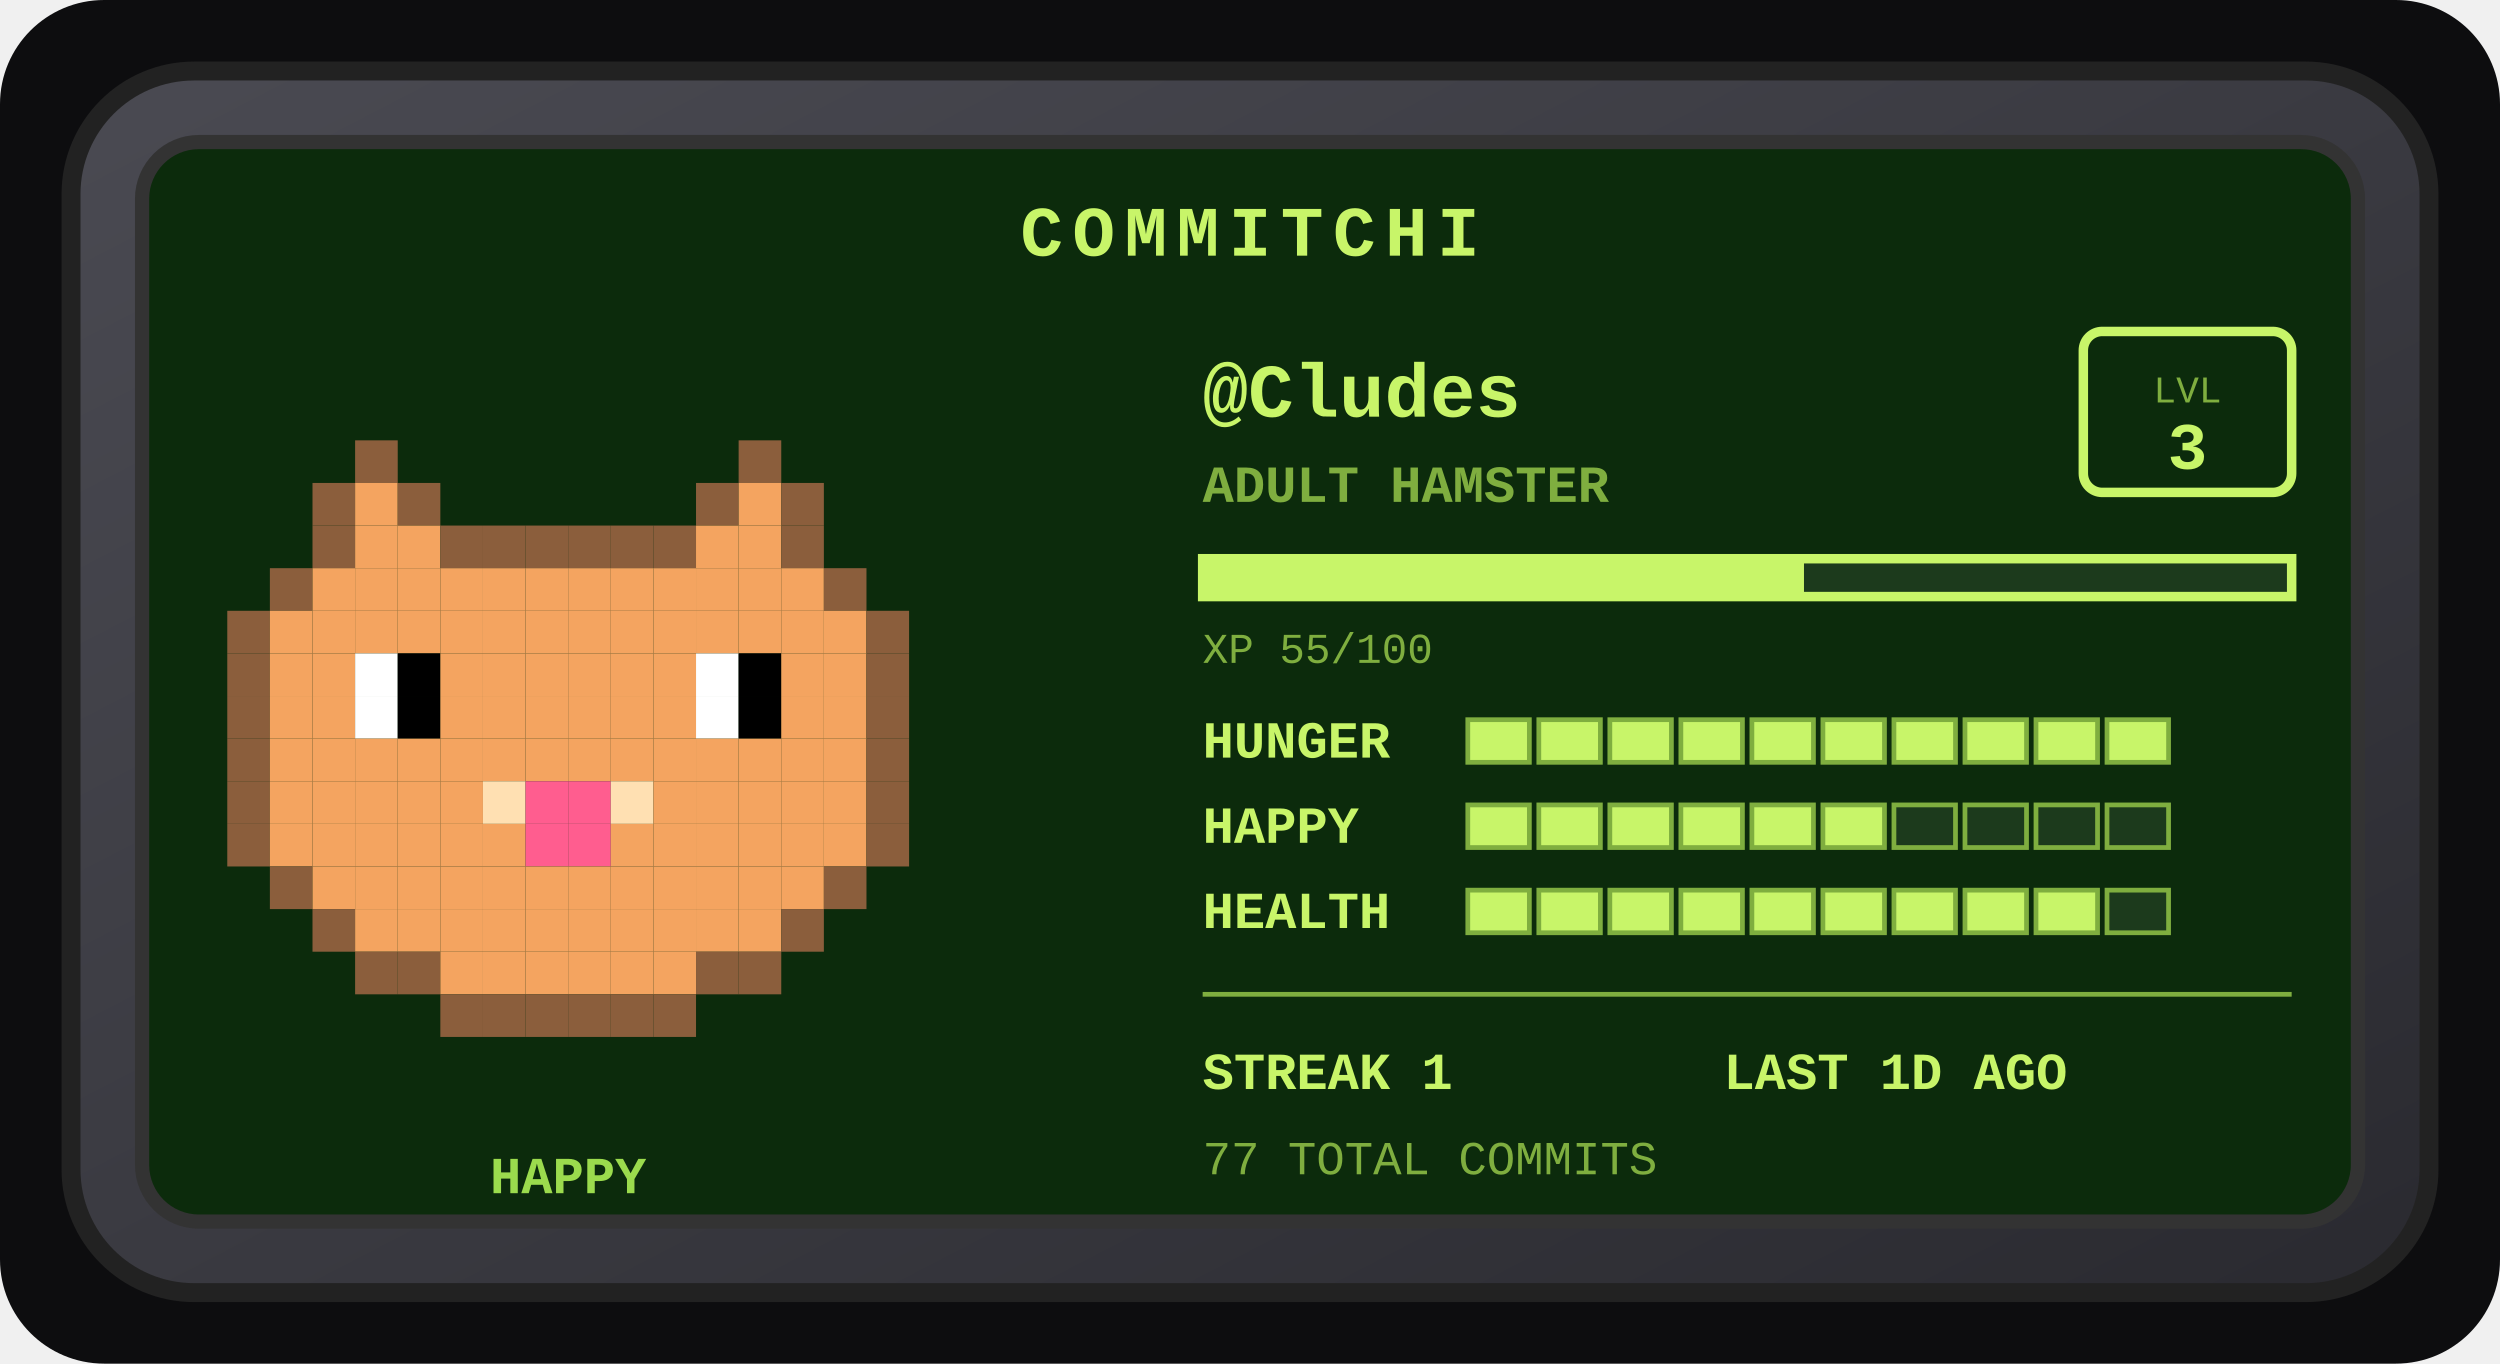
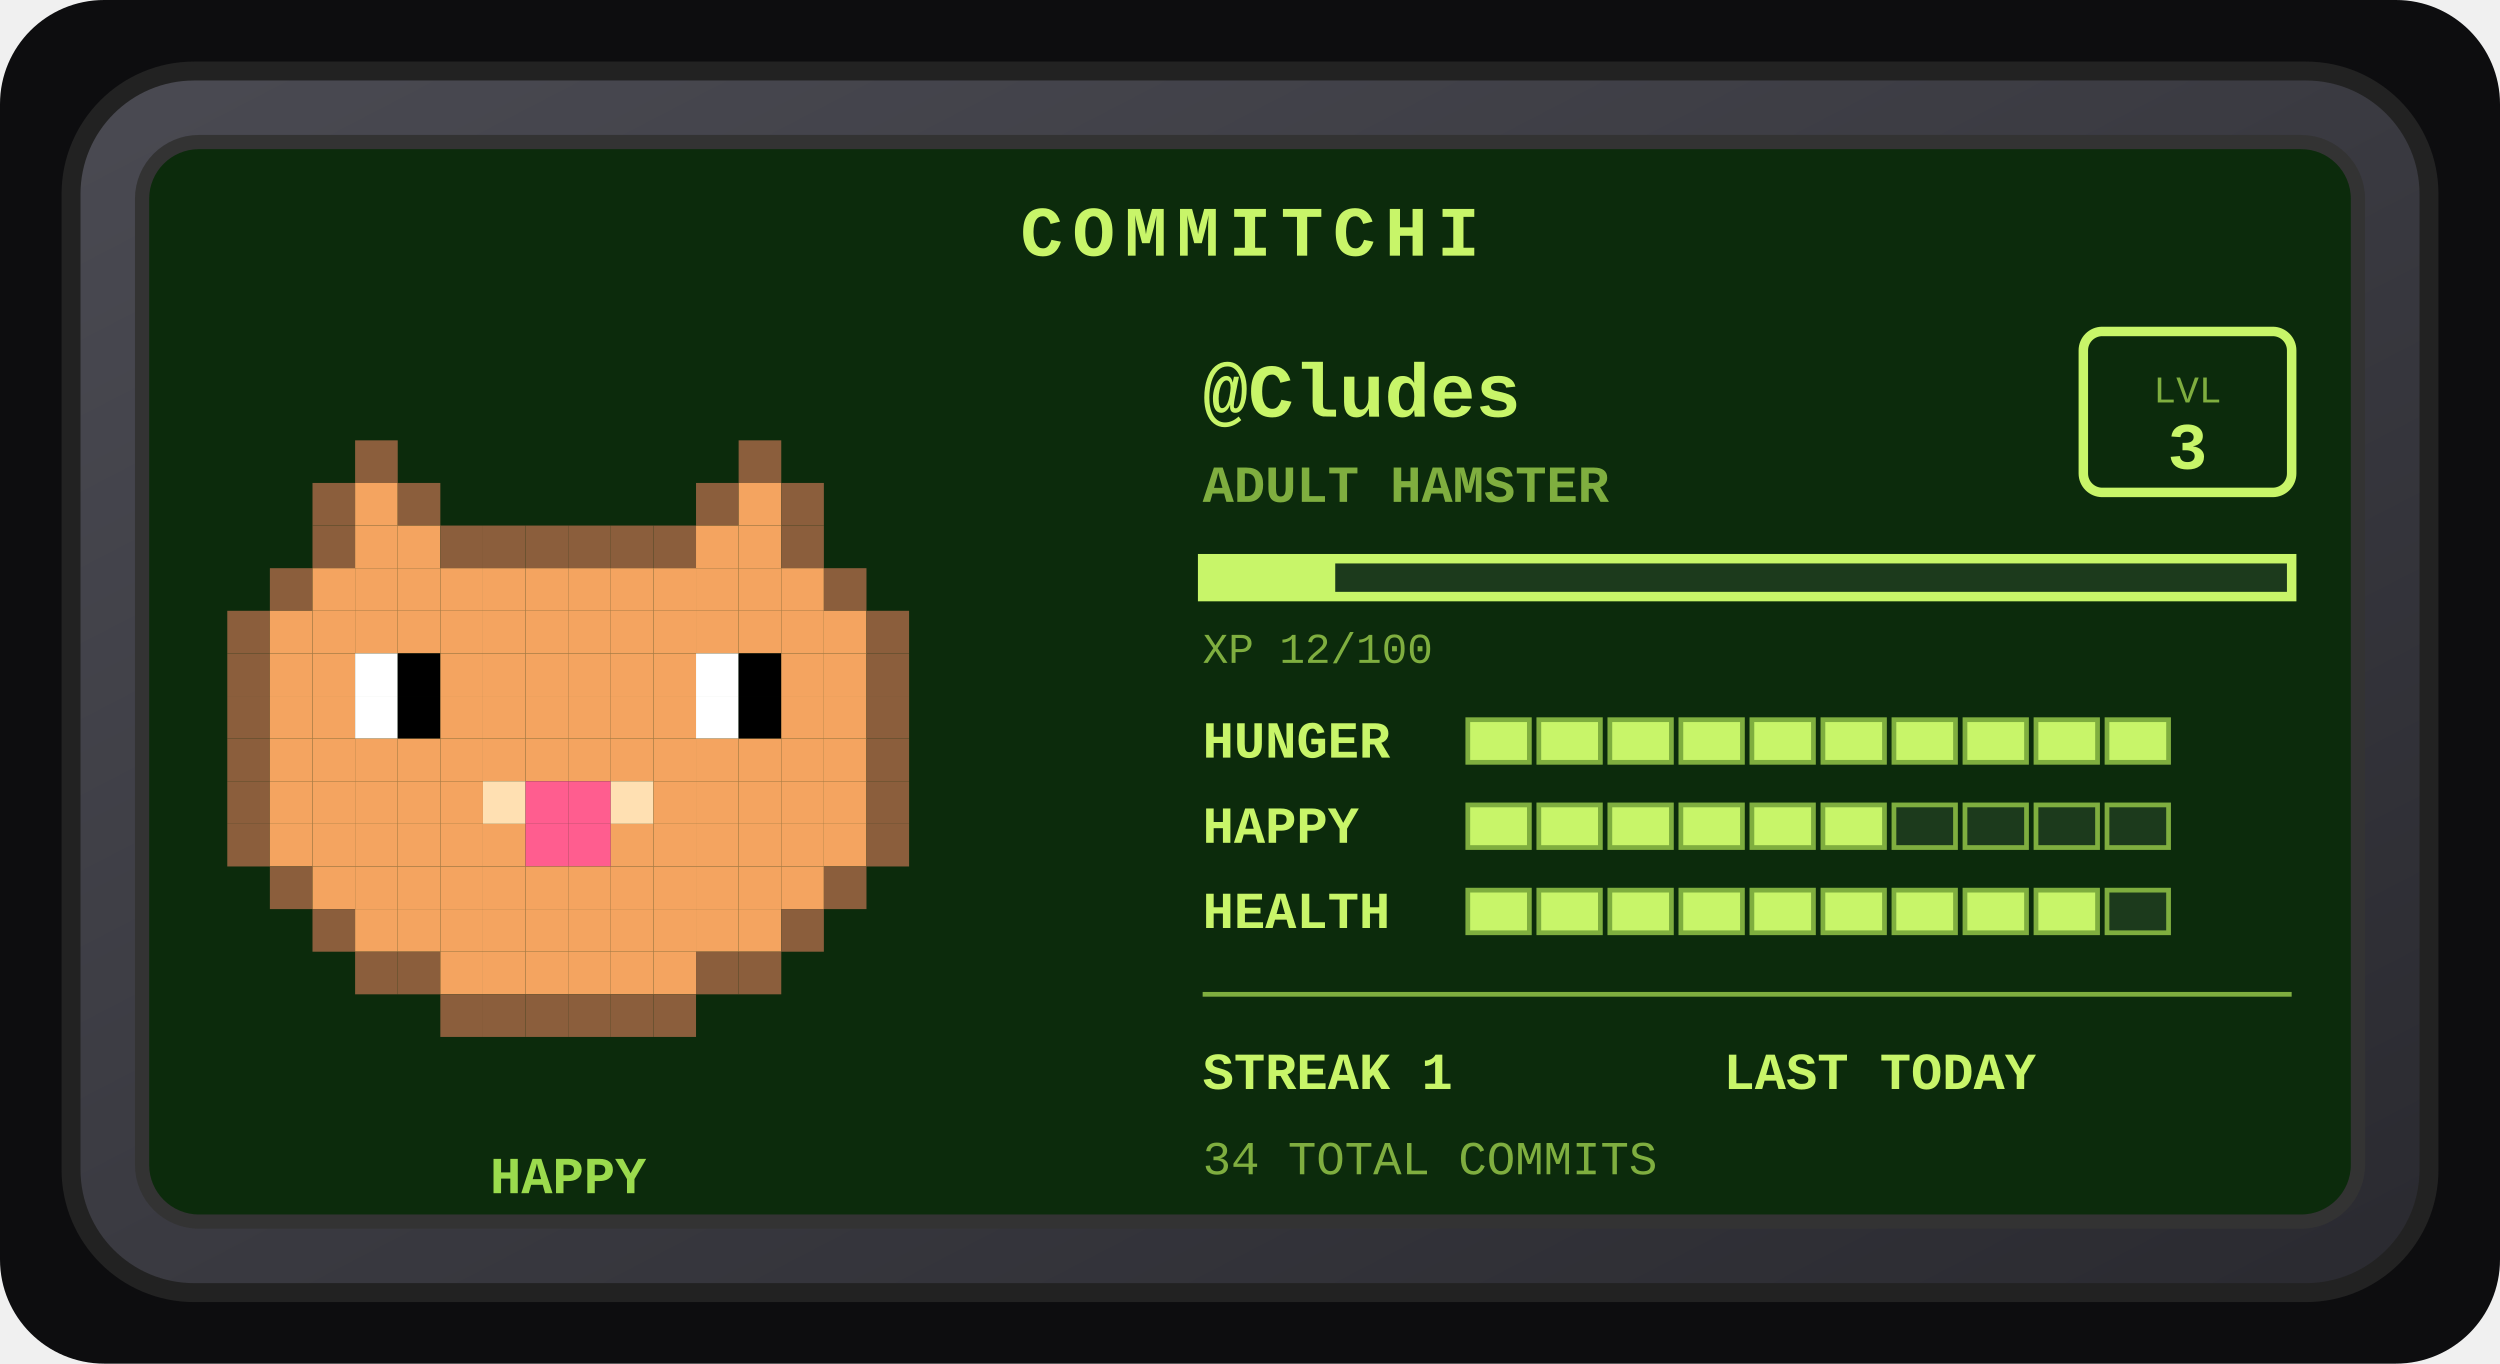
<svg xmlns="http://www.w3.org/2000/svg" width="528" height="288" viewBox="0 0 528 288" role="img" aria-label="Commitchi pet for Cludes">
  <defs>
    <linearGradient id="shell" x1="0" y1="0" x2="1" y2="1">
      <stop offset="0" stop-color="#4a4a52" />
      <stop offset="1" stop-color="#2a2a30" />
    </linearGradient>
  </defs>
  <rect x="0" y="0" width="528" height="288" rx="22" fill="#0d0d0f" />
  <g transform="translate(14, 14)">
    <rect x="1" y="1" width="498" height="258" rx="26" fill="url(#shell)" stroke="#222" stroke-width="4" />
    <rect x="16" y="16" width="468" height="228" rx="12" fill="#0c2b0c" stroke="#333" stroke-width="3" />
    <text x="250" y="40" text-anchor="middle" font-family="'Courier New',monospace" font-size="15" font-weight="bold" letter-spacing="2" fill="#c8f569">COMMITCHI</text>
    <g>
      <rect x="61" y="79" width="9" height="9" fill="#8b5e3c" />
      <rect x="142" y="79" width="9" height="9" fill="#8b5e3c" />
      <rect x="52" y="88" width="9" height="9" fill="#8b5e3c" />
      <rect x="61" y="88" width="9" height="9" fill="#f4a460" />
      <rect x="70" y="88" width="9" height="9" fill="#8b5e3c" />
      <rect x="133" y="88" width="9" height="9" fill="#8b5e3c" />
      <rect x="142" y="88" width="9" height="9" fill="#f4a460" />
      <rect x="151" y="88" width="9" height="9" fill="#8b5e3c" />
      <rect x="52" y="97" width="9" height="9" fill="#8b5e3c" />
      <rect x="61" y="97" width="9" height="9" fill="#f4a460" />
      <rect x="70" y="97" width="9" height="9" fill="#f4a460" />
      <rect x="79" y="97" width="9" height="9" fill="#8b5e3c" />
      <rect x="88" y="97" width="9" height="9" fill="#8b5e3c" />
      <rect x="97" y="97" width="9" height="9" fill="#8b5e3c" />
      <rect x="106" y="97" width="9" height="9" fill="#8b5e3c" />
      <rect x="115" y="97" width="9" height="9" fill="#8b5e3c" />
      <rect x="124" y="97" width="9" height="9" fill="#8b5e3c" />
      <rect x="133" y="97" width="9" height="9" fill="#f4a460" />
      <rect x="142" y="97" width="9" height="9" fill="#f4a460" />
      <rect x="151" y="97" width="9" height="9" fill="#8b5e3c" />
      <rect x="43" y="106" width="9" height="9" fill="#8b5e3c" />
      <rect x="52" y="106" width="9" height="9" fill="#f4a460" />
      <rect x="61" y="106" width="9" height="9" fill="#f4a460" />
      <rect x="70" y="106" width="9" height="9" fill="#f4a460" />
      <rect x="79" y="106" width="9" height="9" fill="#f4a460" />
      <rect x="88" y="106" width="9" height="9" fill="#f4a460" />
      <rect x="97" y="106" width="9" height="9" fill="#f4a460" />
      <rect x="106" y="106" width="9" height="9" fill="#f4a460" />
      <rect x="115" y="106" width="9" height="9" fill="#f4a460" />
      <rect x="124" y="106" width="9" height="9" fill="#f4a460" />
      <rect x="133" y="106" width="9" height="9" fill="#f4a460" />
      <rect x="142" y="106" width="9" height="9" fill="#f4a460" />
      <rect x="151" y="106" width="9" height="9" fill="#f4a460" />
      <rect x="160" y="106" width="9" height="9" fill="#8b5e3c" />
      <rect x="34" y="115" width="9" height="9" fill="#8b5e3c" />
      <rect x="43" y="115" width="9" height="9" fill="#f4a460" />
      <rect x="52" y="115" width="9" height="9" fill="#f4a460" />
      <rect x="61" y="115" width="9" height="9" fill="#f4a460" />
      <rect x="70" y="115" width="9" height="9" fill="#f4a460" />
      <rect x="79" y="115" width="9" height="9" fill="#f4a460" />
      <rect x="88" y="115" width="9" height="9" fill="#f4a460" />
      <rect x="97" y="115" width="9" height="9" fill="#f4a460" />
      <rect x="106" y="115" width="9" height="9" fill="#f4a460" />
      <rect x="115" y="115" width="9" height="9" fill="#f4a460" />
      <rect x="124" y="115" width="9" height="9" fill="#f4a460" />
      <rect x="133" y="115" width="9" height="9" fill="#f4a460" />
      <rect x="142" y="115" width="9" height="9" fill="#f4a460" />
      <rect x="151" y="115" width="9" height="9" fill="#f4a460" />
      <rect x="160" y="115" width="9" height="9" fill="#f4a460" />
      <rect x="169" y="115" width="9" height="9" fill="#8b5e3c" />
      <rect x="34" y="124" width="9" height="9" fill="#8b5e3c" />
      <rect x="43" y="124" width="9" height="9" fill="#f4a460" />
      <rect x="52" y="124" width="9" height="9" fill="#f4a460" />
      <rect x="61" y="124" width="9" height="9" fill="#ffffff" />
      <rect x="70" y="124" width="9" height="9" fill="#000000" />
      <rect x="79" y="124" width="9" height="9" fill="#f4a460" />
      <rect x="88" y="124" width="9" height="9" fill="#f4a460" />
      <rect x="97" y="124" width="9" height="9" fill="#f4a460" />
      <rect x="106" y="124" width="9" height="9" fill="#f4a460" />
      <rect x="115" y="124" width="9" height="9" fill="#f4a460" />
      <rect x="124" y="124" width="9" height="9" fill="#f4a460" />
      <rect x="133" y="124" width="9" height="9" fill="#ffffff" />
      <rect x="142" y="124" width="9" height="9" fill="#000000" />
      <rect x="151" y="124" width="9" height="9" fill="#f4a460" />
      <rect x="160" y="124" width="9" height="9" fill="#f4a460" />
      <rect x="169" y="124" width="9" height="9" fill="#8b5e3c" />
      <rect x="34" y="133" width="9" height="9" fill="#8b5e3c" />
      <rect x="43" y="133" width="9" height="9" fill="#f4a460" />
      <rect x="52" y="133" width="9" height="9" fill="#f4a460" />
      <rect x="61" y="133" width="9" height="9" fill="#ffffff" />
      <rect x="70" y="133" width="9" height="9" fill="#000000" />
      <rect x="79" y="133" width="9" height="9" fill="#f4a460" />
      <rect x="88" y="133" width="9" height="9" fill="#f4a460" />
      <rect x="97" y="133" width="9" height="9" fill="#f4a460" />
      <rect x="106" y="133" width="9" height="9" fill="#f4a460" />
      <rect x="115" y="133" width="9" height="9" fill="#f4a460" />
      <rect x="124" y="133" width="9" height="9" fill="#f4a460" />
      <rect x="133" y="133" width="9" height="9" fill="#ffffff" />
      <rect x="142" y="133" width="9" height="9" fill="#000000" />
      <rect x="151" y="133" width="9" height="9" fill="#f4a460" />
      <rect x="160" y="133" width="9" height="9" fill="#f4a460" />
      <rect x="169" y="133" width="9" height="9" fill="#8b5e3c" />
      <rect x="34" y="142" width="9" height="9" fill="#8b5e3c" />
      <rect x="43" y="142" width="9" height="9" fill="#f4a460" />
      <rect x="52" y="142" width="9" height="9" fill="#f4a460" />
      <rect x="61" y="142" width="9" height="9" fill="#f4a460" />
      <rect x="70" y="142" width="9" height="9" fill="#f4a460" />
      <rect x="79" y="142" width="9" height="9" fill="#f4a460" />
      <rect x="88" y="142" width="9" height="9" fill="#f4a460" />
      <rect x="97" y="142" width="9" height="9" fill="#f4a460" />
      <rect x="106" y="142" width="9" height="9" fill="#f4a460" />
      <rect x="115" y="142" width="9" height="9" fill="#f4a460" />
      <rect x="124" y="142" width="9" height="9" fill="#f4a460" />
      <rect x="133" y="142" width="9" height="9" fill="#f4a460" />
      <rect x="142" y="142" width="9" height="9" fill="#f4a460" />
      <rect x="151" y="142" width="9" height="9" fill="#f4a460" />
      <rect x="160" y="142" width="9" height="9" fill="#f4a460" />
      <rect x="169" y="142" width="9" height="9" fill="#8b5e3c" />
      <rect x="34" y="151" width="9" height="9" fill="#8b5e3c" />
      <rect x="43" y="151" width="9" height="9" fill="#f4a460" />
      <rect x="52" y="151" width="9" height="9" fill="#f4a460" />
      <rect x="61" y="151" width="9" height="9" fill="#f4a460" />
      <rect x="70" y="151" width="9" height="9" fill="#f4a460" />
      <rect x="79" y="151" width="9" height="9" fill="#f4a460" />
      <rect x="88" y="151" width="9" height="9" fill="#ffe0b2" />
      <rect x="97" y="151" width="9" height="9" fill="#ff5d8f" />
      <rect x="106" y="151" width="9" height="9" fill="#ff5d8f" />
      <rect x="115" y="151" width="9" height="9" fill="#ffe0b2" />
      <rect x="124" y="151" width="9" height="9" fill="#f4a460" />
      <rect x="133" y="151" width="9" height="9" fill="#f4a460" />
      <rect x="142" y="151" width="9" height="9" fill="#f4a460" />
      <rect x="151" y="151" width="9" height="9" fill="#f4a460" />
      <rect x="160" y="151" width="9" height="9" fill="#f4a460" />
      <rect x="169" y="151" width="9" height="9" fill="#8b5e3c" />
      <rect x="34" y="160" width="9" height="9" fill="#8b5e3c" />
      <rect x="43" y="160" width="9" height="9" fill="#f4a460" />
      <rect x="52" y="160" width="9" height="9" fill="#f4a460" />
      <rect x="61" y="160" width="9" height="9" fill="#f4a460" />
      <rect x="70" y="160" width="9" height="9" fill="#f4a460" />
      <rect x="79" y="160" width="9" height="9" fill="#f4a460" />
      <rect x="88" y="160" width="9" height="9" fill="#f4a460" />
      <rect x="97" y="160" width="9" height="9" fill="#ff5d8f" />
      <rect x="106" y="160" width="9" height="9" fill="#ff5d8f" />
      <rect x="115" y="160" width="9" height="9" fill="#f4a460" />
      <rect x="124" y="160" width="9" height="9" fill="#f4a460" />
      <rect x="133" y="160" width="9" height="9" fill="#f4a460" />
      <rect x="142" y="160" width="9" height="9" fill="#f4a460" />
      <rect x="151" y="160" width="9" height="9" fill="#f4a460" />
      <rect x="160" y="160" width="9" height="9" fill="#f4a460" />
      <rect x="169" y="160" width="9" height="9" fill="#8b5e3c" />
      <rect x="43" y="169" width="9" height="9" fill="#8b5e3c" />
      <rect x="52" y="169" width="9" height="9" fill="#f4a460" />
      <rect x="61" y="169" width="9" height="9" fill="#f4a460" />
      <rect x="70" y="169" width="9" height="9" fill="#f4a460" />
      <rect x="79" y="169" width="9" height="9" fill="#f4a460" />
      <rect x="88" y="169" width="9" height="9" fill="#f4a460" />
      <rect x="97" y="169" width="9" height="9" fill="#f4a460" />
      <rect x="106" y="169" width="9" height="9" fill="#f4a460" />
      <rect x="115" y="169" width="9" height="9" fill="#f4a460" />
      <rect x="124" y="169" width="9" height="9" fill="#f4a460" />
      <rect x="133" y="169" width="9" height="9" fill="#f4a460" />
      <rect x="142" y="169" width="9" height="9" fill="#f4a460" />
      <rect x="151" y="169" width="9" height="9" fill="#f4a460" />
      <rect x="160" y="169" width="9" height="9" fill="#8b5e3c" />
      <rect x="52" y="178" width="9" height="9" fill="#8b5e3c" />
      <rect x="61" y="178" width="9" height="9" fill="#f4a460" />
      <rect x="70" y="178" width="9" height="9" fill="#f4a460" />
      <rect x="79" y="178" width="9" height="9" fill="#f4a460" />
      <rect x="88" y="178" width="9" height="9" fill="#f4a460" />
      <rect x="97" y="178" width="9" height="9" fill="#f4a460" />
      <rect x="106" y="178" width="9" height="9" fill="#f4a460" />
      <rect x="115" y="178" width="9" height="9" fill="#f4a460" />
      <rect x="124" y="178" width="9" height="9" fill="#f4a460" />
      <rect x="133" y="178" width="9" height="9" fill="#f4a460" />
      <rect x="142" y="178" width="9" height="9" fill="#f4a460" />
      <rect x="151" y="178" width="9" height="9" fill="#8b5e3c" />
      <rect x="61" y="187" width="9" height="9" fill="#8b5e3c" />
      <rect x="70" y="187" width="9" height="9" fill="#8b5e3c" />
      <rect x="79" y="187" width="9" height="9" fill="#f4a460" />
      <rect x="88" y="187" width="9" height="9" fill="#f4a460" />
      <rect x="97" y="187" width="9" height="9" fill="#f4a460" />
      <rect x="106" y="187" width="9" height="9" fill="#f4a460" />
      <rect x="115" y="187" width="9" height="9" fill="#f4a460" />
      <rect x="124" y="187" width="9" height="9" fill="#f4a460" />
      <rect x="133" y="187" width="9" height="9" fill="#8b5e3c" />
      <rect x="142" y="187" width="9" height="9" fill="#8b5e3c" />
      <rect x="79" y="196" width="9" height="9" fill="#8b5e3c" />
      <rect x="88" y="196" width="9" height="9" fill="#8b5e3c" />
      <rect x="97" y="196" width="9" height="9" fill="#8b5e3c" />
      <rect x="106" y="196" width="9" height="9" fill="#8b5e3c" />
      <rect x="115" y="196" width="9" height="9" fill="#8b5e3c" />
      <rect x="124" y="196" width="9" height="9" fill="#8b5e3c" />
      <animateTransform attributeName="transform" type="translate" values="0 0; 0 -5; 0 0" dur="3s" repeatCount="indefinite" />
    </g>
    <text x="106" y="238" text-anchor="middle" font-family="'Courier New',monospace" font-size="11" font-weight="bold" fill="#9bdb4d">HAPPY</text>
    <text x="240" y="74" font-family="'Courier New',monospace" font-size="16" font-weight="bold" fill="#c8f569">@Cludes</text>
    <text x="240" y="92" font-family="'Courier New',monospace" font-size="11" font-weight="bold" fill="#7fae3f">ADULT HAMSTER</text>
    <rect x="426" y="56" width="44" height="34" rx="4" fill="none" stroke="#c8f569" stroke-width="2" />
    <text x="448" y="71" text-anchor="middle" font-family="'Courier New',monospace" font-size="8" fill="#7fae3f">LVL</text>
    <text x="448" y="85" text-anchor="middle" font-family="'Courier New',monospace" font-size="14" font-weight="bold" fill="#c8f569">3</text>
    <rect x="240" y="104" width="230" height="8" fill="#1c3a1c" stroke="#c8f569" stroke-width="2" />
-     <rect x="240" y="104" width="127" height="8" fill="#c8f569" />
-     <text x="240" y="126" font-family="'Courier New',monospace" font-size="9" fill="#7fae3f">XP 55/100</text>
+     <rect x="240" y="104" width="28" height="8" fill="#c8f569" />
+     <text x="240" y="126" font-family="'Courier New',monospace" font-size="9" fill="#7fae3f">XP 12/100</text>
    <text x="240" y="146" font-family="'Courier New',monospace" font-size="11" font-weight="bold" fill="#c8f569">HUNGER</text>
    <rect x="296" y="138" width="13" height="9" fill="#c8f569" stroke="#7fae3f" stroke-width="1" />
    <rect x="311" y="138" width="13" height="9" fill="#c8f569" stroke="#7fae3f" stroke-width="1" />
    <rect x="326" y="138" width="13" height="9" fill="#c8f569" stroke="#7fae3f" stroke-width="1" />
    <rect x="341" y="138" width="13" height="9" fill="#c8f569" stroke="#7fae3f" stroke-width="1" />
    <rect x="356" y="138" width="13" height="9" fill="#c8f569" stroke="#7fae3f" stroke-width="1" />
    <rect x="371" y="138" width="13" height="9" fill="#c8f569" stroke="#7fae3f" stroke-width="1" />
    <rect x="386" y="138" width="13" height="9" fill="#c8f569" stroke="#7fae3f" stroke-width="1" />
    <rect x="401" y="138" width="13" height="9" fill="#c8f569" stroke="#7fae3f" stroke-width="1" />
    <rect x="416" y="138" width="13" height="9" fill="#c8f569" stroke="#7fae3f" stroke-width="1" />
    <rect x="431" y="138" width="13" height="9" fill="#c8f569" stroke="#7fae3f" stroke-width="1" />
    <text x="240" y="164" font-family="'Courier New',monospace" font-size="11" font-weight="bold" fill="#c8f569">HAPPY</text>
    <rect x="296" y="156" width="13" height="9" fill="#c8f569" stroke="#7fae3f" stroke-width="1" />
    <rect x="311" y="156" width="13" height="9" fill="#c8f569" stroke="#7fae3f" stroke-width="1" />
    <rect x="326" y="156" width="13" height="9" fill="#c8f569" stroke="#7fae3f" stroke-width="1" />
    <rect x="341" y="156" width="13" height="9" fill="#c8f569" stroke="#7fae3f" stroke-width="1" />
    <rect x="356" y="156" width="13" height="9" fill="#c8f569" stroke="#7fae3f" stroke-width="1" />
    <rect x="371" y="156" width="13" height="9" fill="#c8f569" stroke="#7fae3f" stroke-width="1" />
    <rect x="386" y="156" width="13" height="9" fill="#1c3a1c" stroke="#7fae3f" stroke-width="1" />
    <rect x="401" y="156" width="13" height="9" fill="#1c3a1c" stroke="#7fae3f" stroke-width="1" />
    <rect x="416" y="156" width="13" height="9" fill="#1c3a1c" stroke="#7fae3f" stroke-width="1" />
    <rect x="431" y="156" width="13" height="9" fill="#1c3a1c" stroke="#7fae3f" stroke-width="1" />
    <text x="240" y="182" font-family="'Courier New',monospace" font-size="11" font-weight="bold" fill="#c8f569">HEALTH</text>
    <rect x="296" y="174" width="13" height="9" fill="#c8f569" stroke="#7fae3f" stroke-width="1" />
    <rect x="311" y="174" width="13" height="9" fill="#c8f569" stroke="#7fae3f" stroke-width="1" />
    <rect x="326" y="174" width="13" height="9" fill="#c8f569" stroke="#7fae3f" stroke-width="1" />
    <rect x="341" y="174" width="13" height="9" fill="#c8f569" stroke="#7fae3f" stroke-width="1" />
    <rect x="356" y="174" width="13" height="9" fill="#c8f569" stroke="#7fae3f" stroke-width="1" />
    <rect x="371" y="174" width="13" height="9" fill="#c8f569" stroke="#7fae3f" stroke-width="1" />
    <rect x="386" y="174" width="13" height="9" fill="#c8f569" stroke="#7fae3f" stroke-width="1" />
    <rect x="401" y="174" width="13" height="9" fill="#c8f569" stroke="#7fae3f" stroke-width="1" />
    <rect x="416" y="174" width="13" height="9" fill="#c8f569" stroke="#7fae3f" stroke-width="1" />
    <rect x="431" y="174" width="13" height="9" fill="#1c3a1c" stroke="#7fae3f" stroke-width="1" />
    <line x1="240" y1="196" x2="470" y2="196" stroke="#7fae3f" stroke-width="1" />
    <text x="240" y="216" font-family="'Courier New',monospace" font-size="11" font-weight="bold" fill="#c8f569">STREAK 1</text>
-     <text x="350" y="216" font-family="'Courier New',monospace" font-size="11" font-weight="bold" fill="#c8f569">LAST 1D AGO</text>
-     <text x="240" y="234" font-family="'Courier New',monospace" font-size="10" fill="#7fae3f">77 TOTAL COMMITS</text>
+     <text x="350" y="216" font-family="'Courier New',monospace" font-size="11" font-weight="bold" fill="#c8f569">LAST TODAY</text>
+     <text x="240" y="234" font-family="'Courier New',monospace" font-size="10" fill="#7fae3f">34 TOTAL COMMITS</text>
  </g>
</svg>
